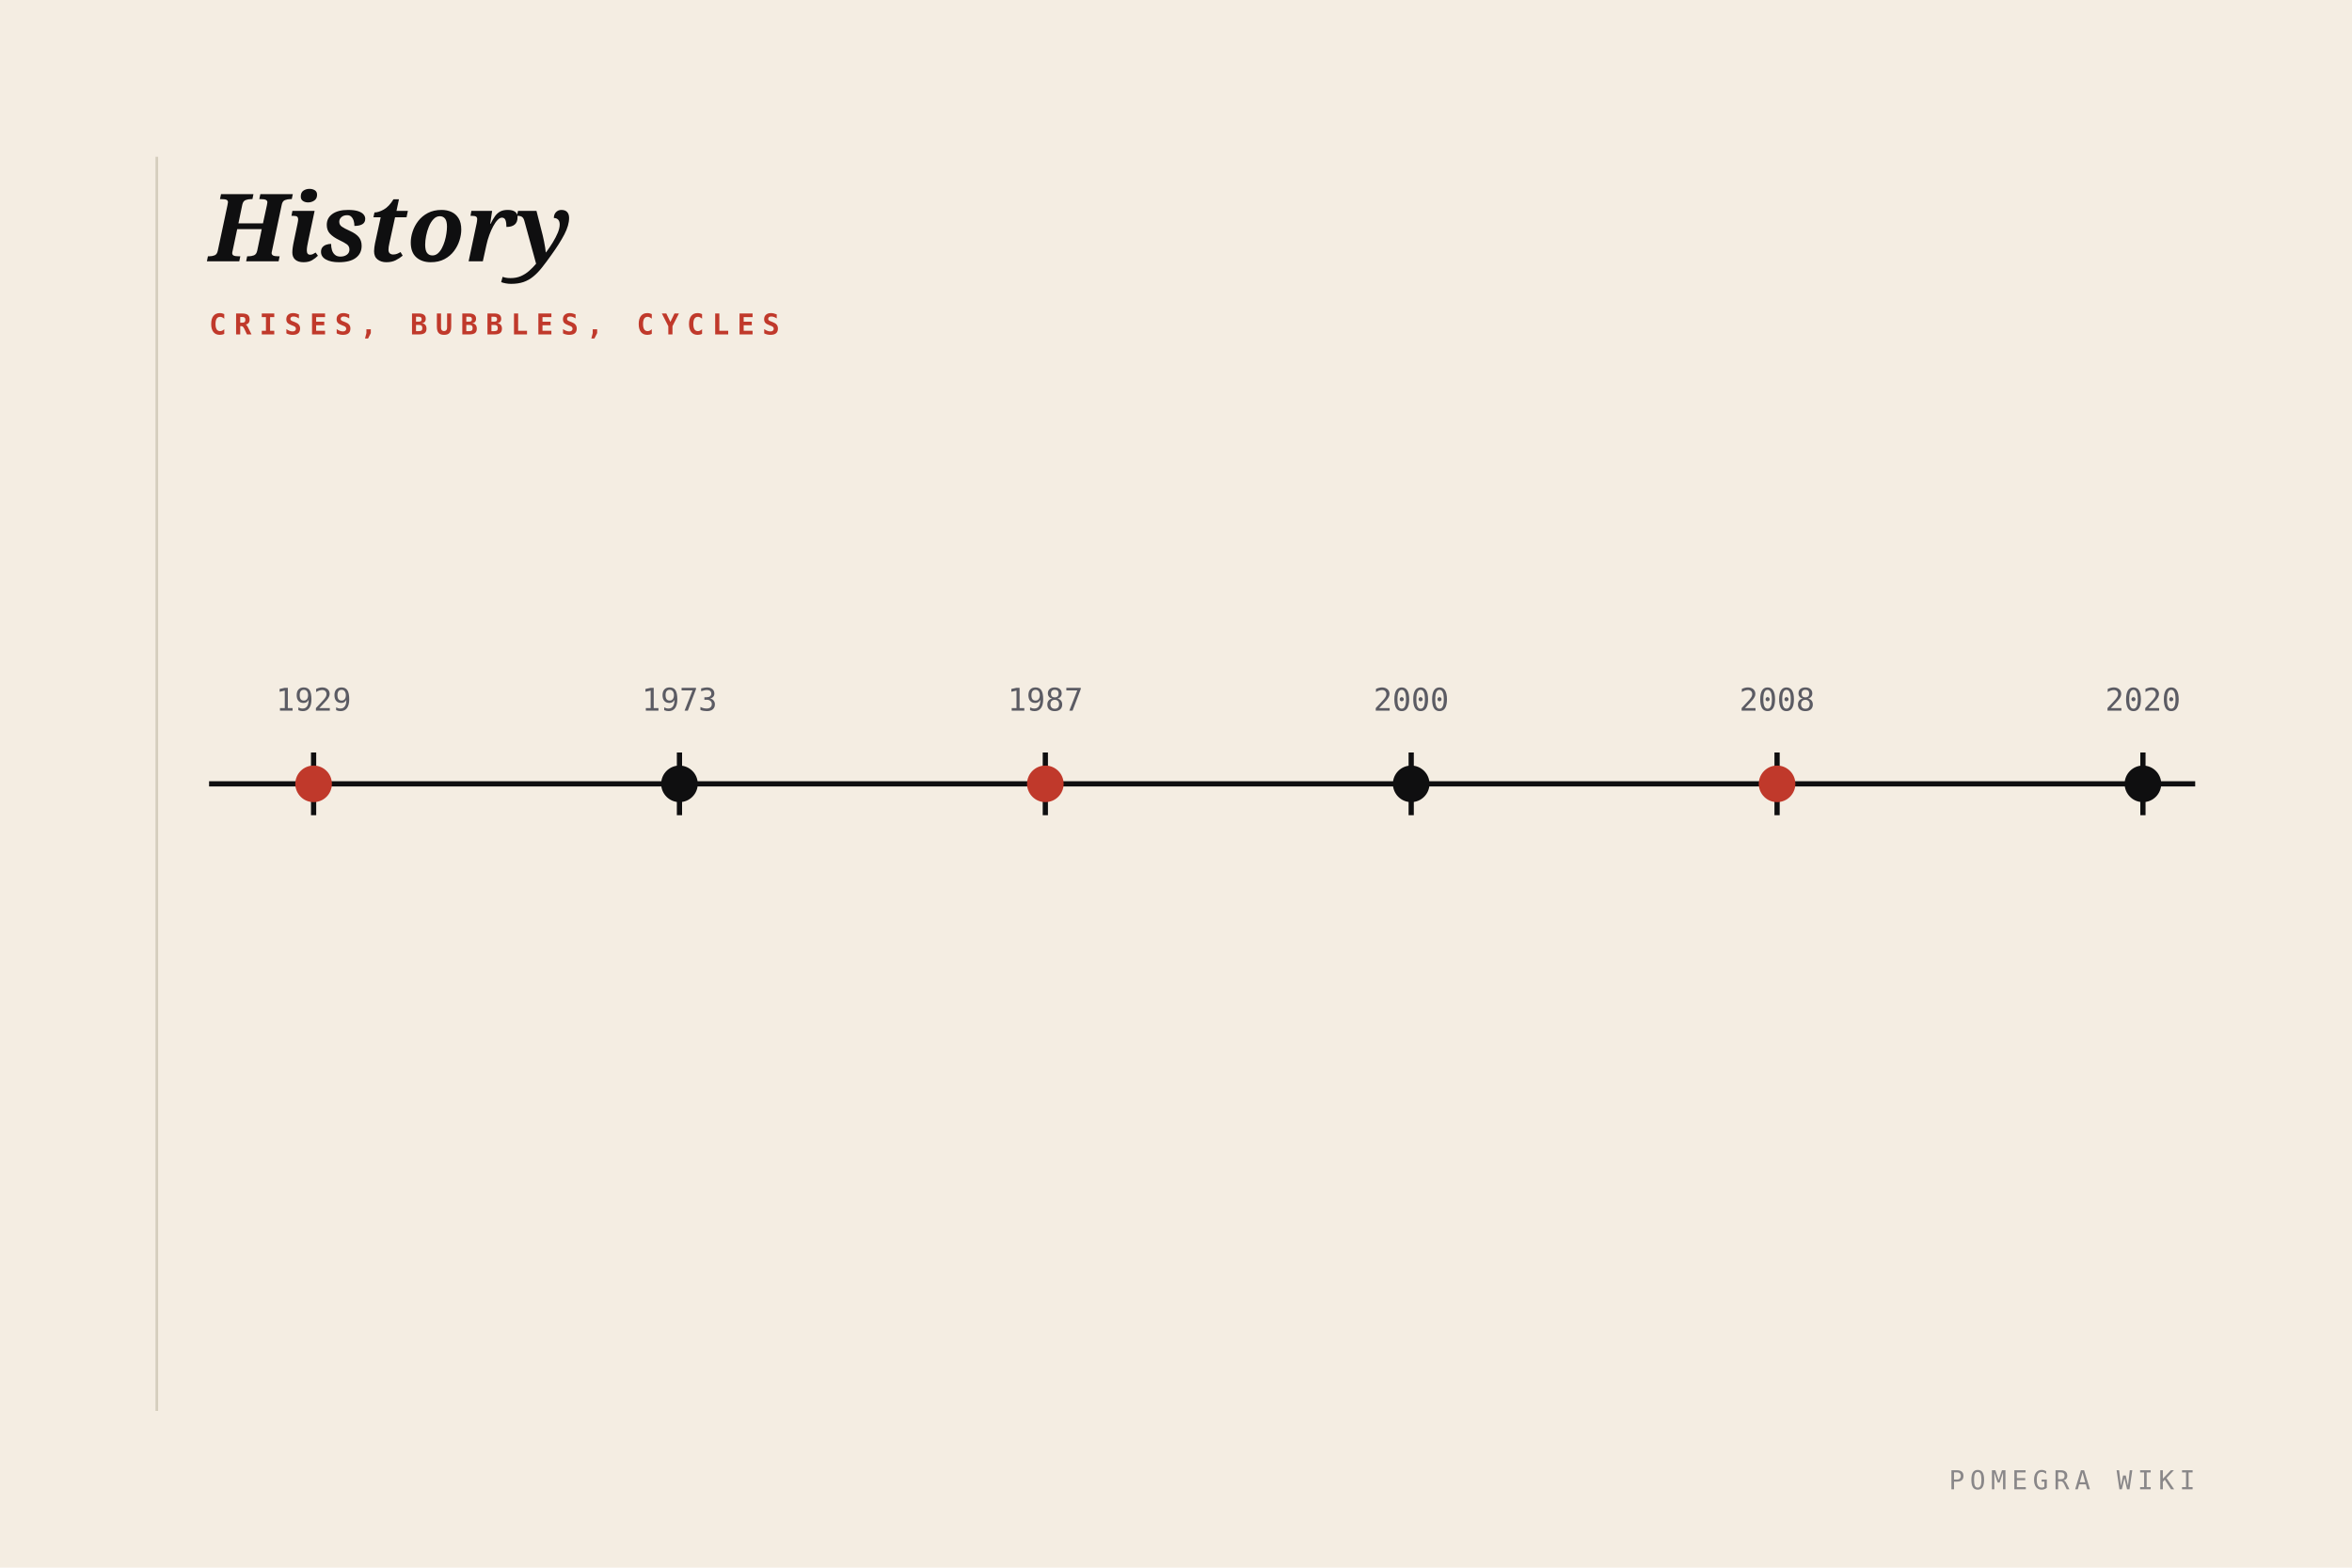
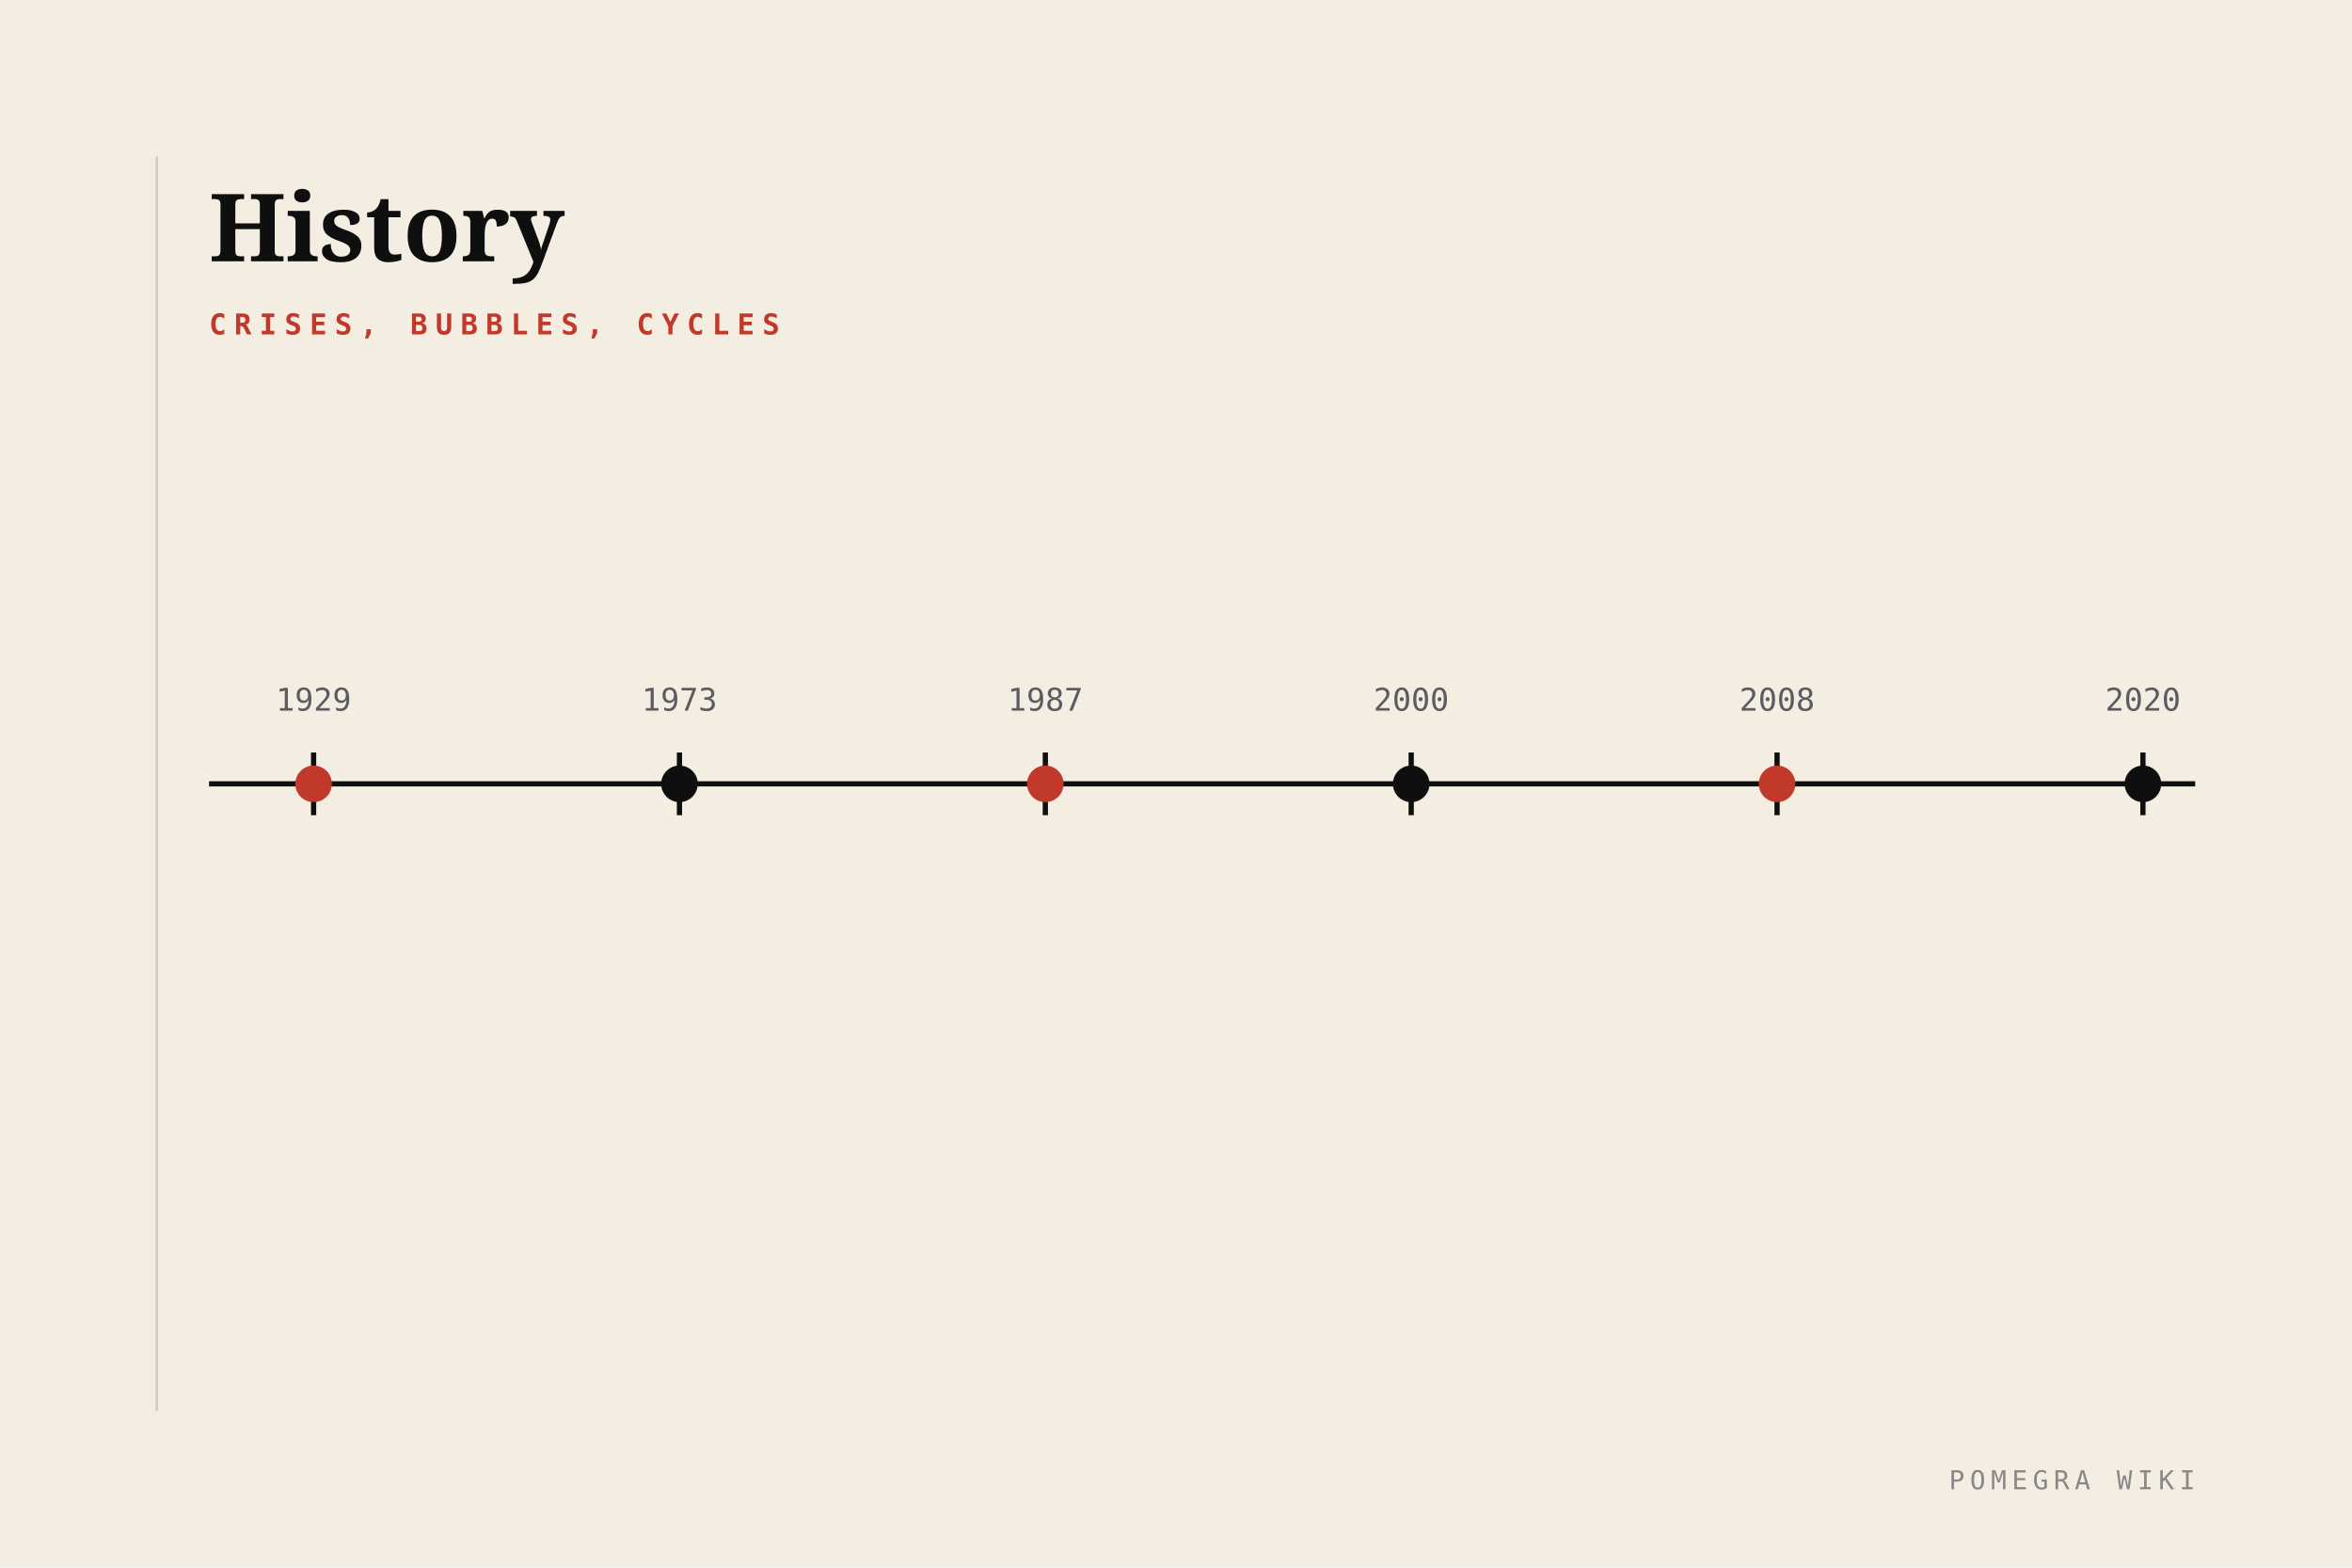
<svg xmlns="http://www.w3.org/2000/svg" viewBox="0 0 900 600" preserveAspectRatio="xMidYMid slice" role="img" aria-label="History">
  <rect width="900" height="600" fill="#f4ede2" />
  <line x1="60" y1="60" x2="60" y2="540" stroke="#d4cdbd" stroke-width="1" />
-   <text x="80" y="100" font-family="'Fraunces',Georgia,serif" font-style="italic" font-size="36" fill="#0f0f10" font-weight="600">History</text>
+   <text x="80" y="100" font-family="'Source Serif 4','Source Serif Pro',Georgia,serif" font-size="36" fill="#0f0f10" font-weight="600">History</text>
  <text x="80" y="128" font-family="ui-monospace,SFMono-Regular,Menlo,monospace" font-size="11" fill="#c0392b" letter-spacing="3" font-weight="700">CRISES, BUBBLES, CYCLES</text>
  <g transform="translate(80,300)">
    <line x1="0" y1="0" x2="760" y2="0" stroke="#0f0f10" stroke-width="2" />
    <line x1="40" y1="-12" x2="40" y2="12" stroke="#0f0f10" stroke-width="2" />
    <circle cx="40" cy="0" r="7" fill="#c0392b" />
    <text x="40" y="-28" font-family="ui-monospace,monospace" font-size="12" fill="#5b5b63" text-anchor="middle">1929</text>
    <line x1="180" y1="-12" x2="180" y2="12" stroke="#0f0f10" stroke-width="2" />
    <circle cx="180" cy="0" r="7" fill="#0f0f10" />
    <text x="180" y="-28" font-family="ui-monospace,monospace" font-size="12" fill="#5b5b63" text-anchor="middle">1973</text>
    <line x1="320" y1="-12" x2="320" y2="12" stroke="#0f0f10" stroke-width="2" />
    <circle cx="320" cy="0" r="7" fill="#c0392b" />
    <text x="320" y="-28" font-family="ui-monospace,monospace" font-size="12" fill="#5b5b63" text-anchor="middle">1987</text>
    <line x1="460" y1="-12" x2="460" y2="12" stroke="#0f0f10" stroke-width="2" />
    <circle cx="460" cy="0" r="7" fill="#0f0f10" />
    <text x="460" y="-28" font-family="ui-monospace,monospace" font-size="12" fill="#5b5b63" text-anchor="middle">2000</text>
    <line x1="600" y1="-12" x2="600" y2="12" stroke="#0f0f10" stroke-width="2" />
    <circle cx="600" cy="0" r="7" fill="#c0392b" />
    <text x="600" y="-28" font-family="ui-monospace,monospace" font-size="12" fill="#5b5b63" text-anchor="middle">2008</text>
    <line x1="740" y1="-12" x2="740" y2="12" stroke="#0f0f10" stroke-width="2" />
    <circle cx="740" cy="0" r="7" fill="#0f0f10" />
    <text x="740" y="-28" font-family="ui-monospace,monospace" font-size="12" fill="#5b5b63" text-anchor="middle">2020</text>
  </g>
  <text x="840" y="570" font-family="ui-monospace,monospace" font-size="10" fill="#5b5b63" letter-spacing="2" text-anchor="end" opacity="0.7">POMEGRA WIKI</text>
</svg>
